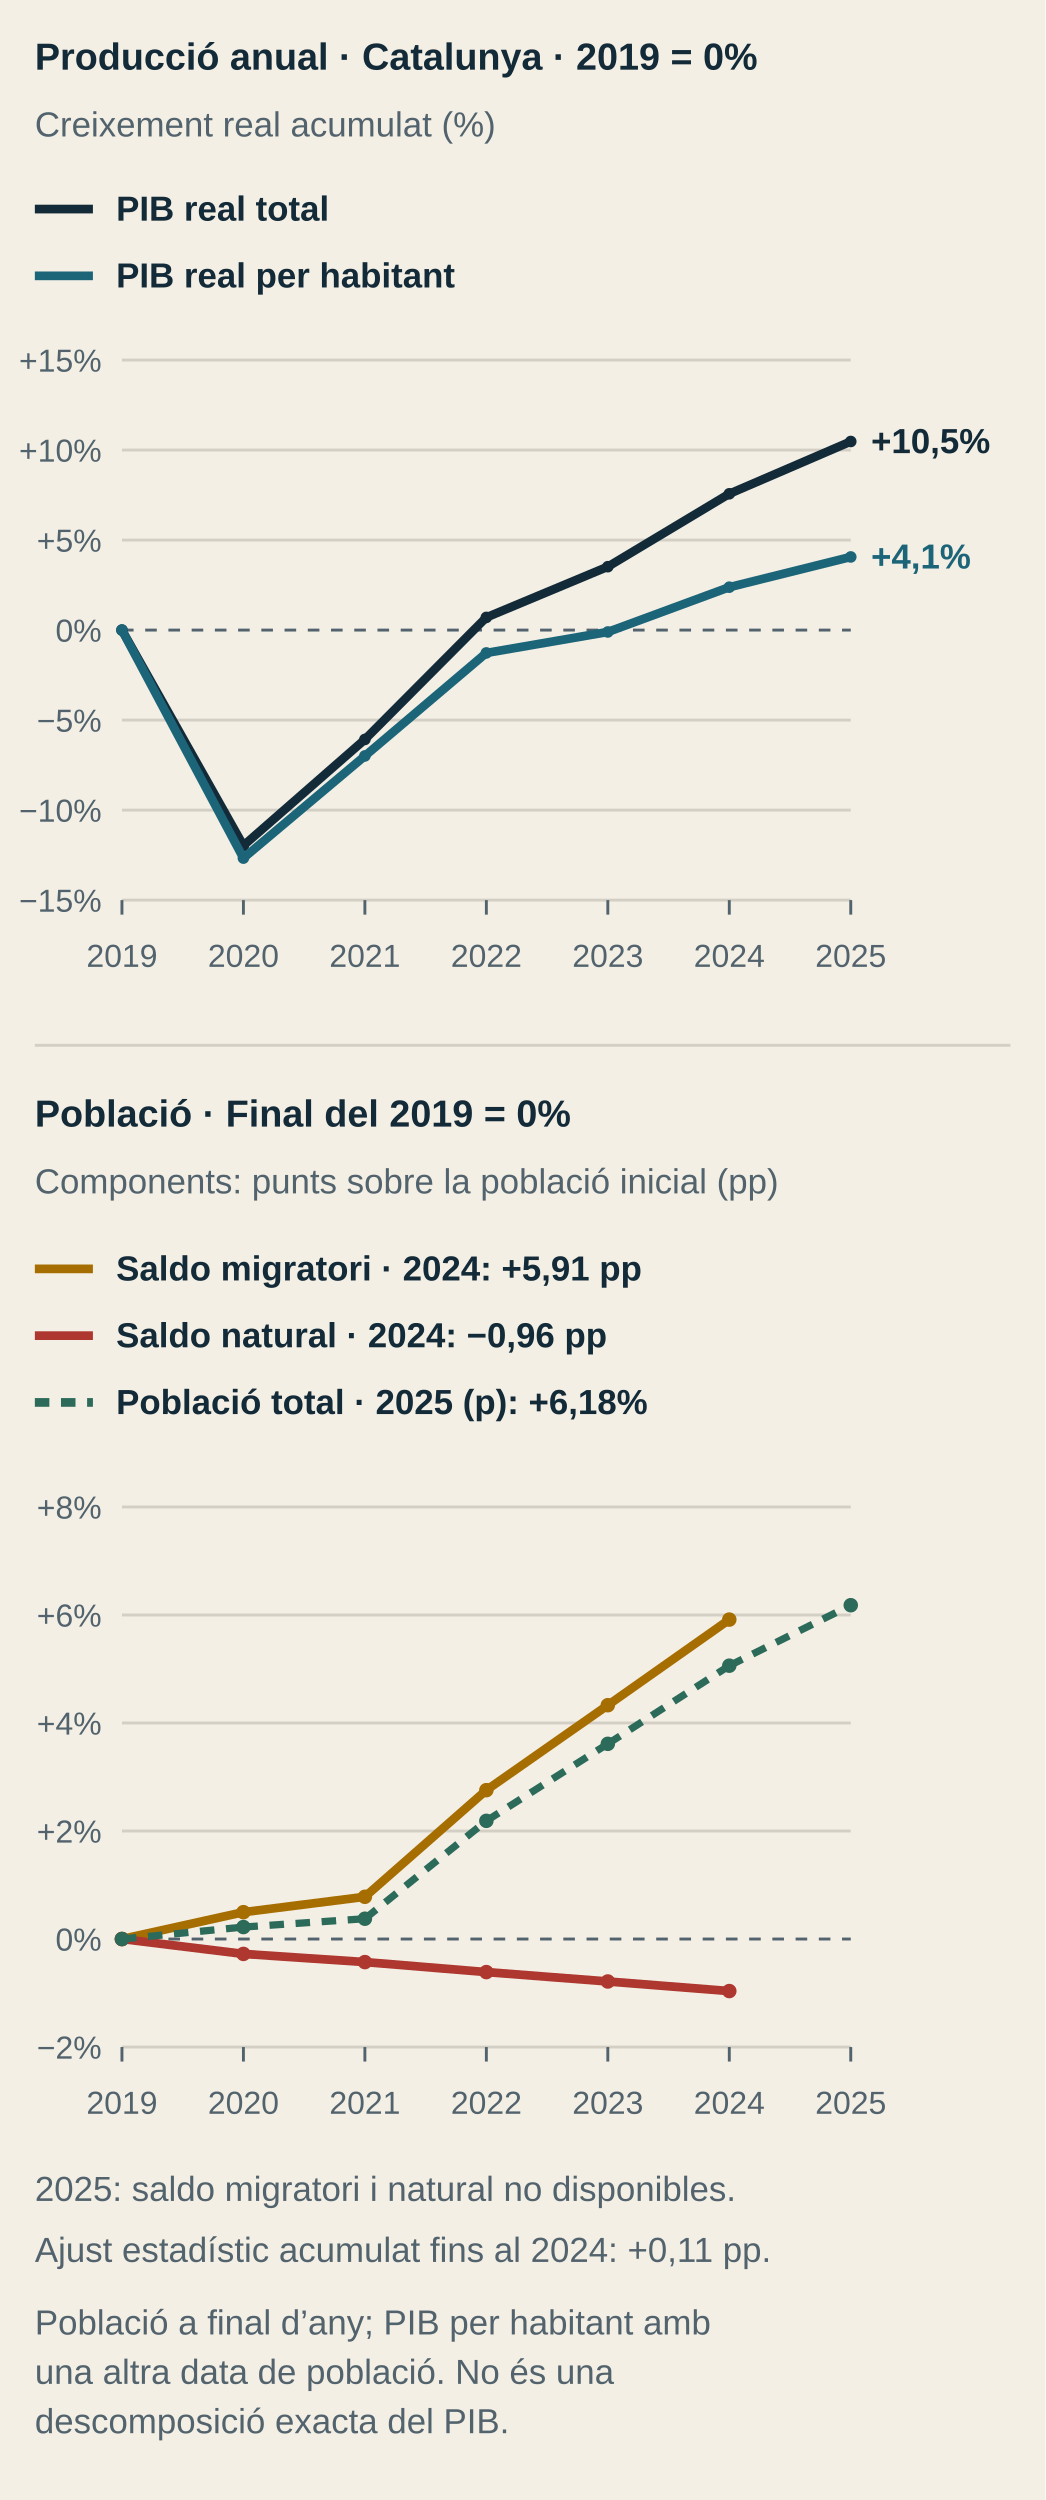
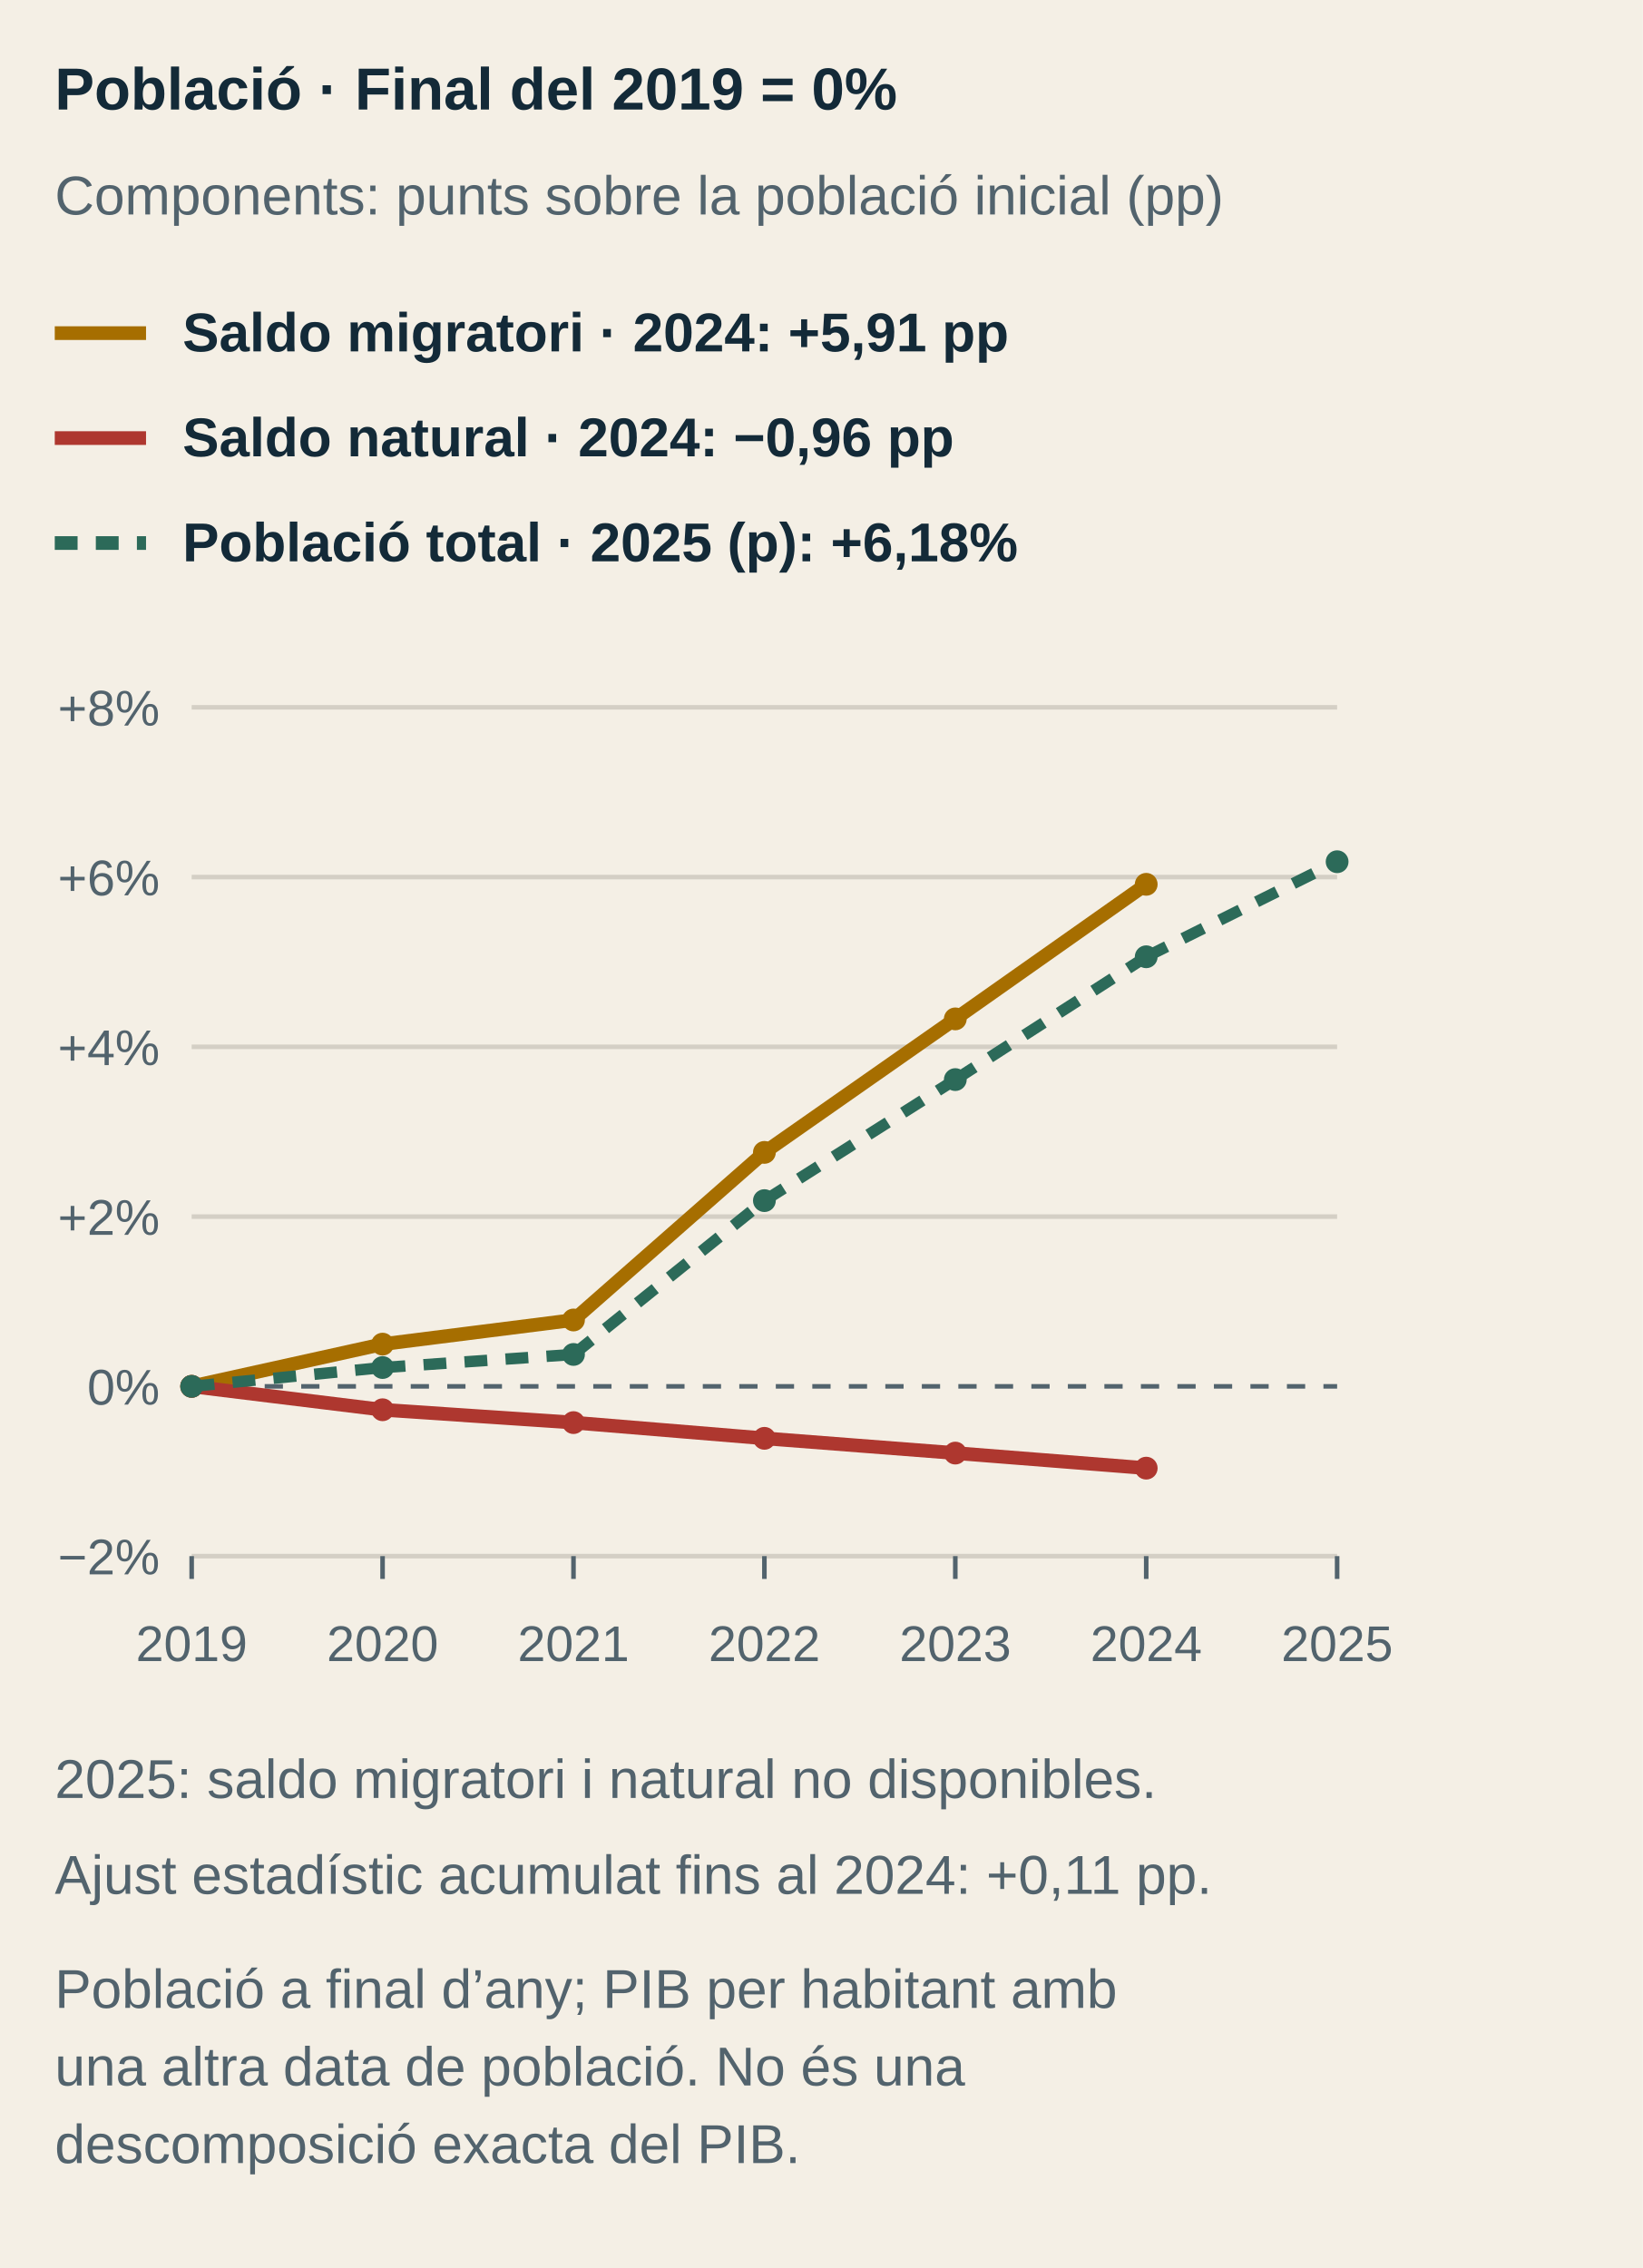
- <svg xmlns="http://www.w3.org/2000/svg" width="360" height="861" viewBox="0 0 360 861" role="img" aria-labelledby="chart-title chart-description">
-   <rect x="0" y="0" width="360" height="861" fill="#f4efe5" rx="0" />
-   <text x="12" y="24" fill="#132a38" text-anchor="start" font-family="Arial, sans-serif" font-size="13" font-weight="700">Producció anual · Catalunya · 2019 = 0%</text>
-   <text x="12" y="47" fill="#52636d" text-anchor="start" font-family="Arial, sans-serif" font-size="12" font-weight="400">Creixement real acumulat (%)</text>
-   <line x1="12" y1="72" x2="32" y2="72" stroke="#132a38" stroke-width="3" />
-   <text x="40" y="76" fill="#132a38" text-anchor="start" font-family="Arial, sans-serif" font-size="12" font-weight="600">PIB real total</text>
-   <line x1="12" y1="95" x2="32" y2="95" stroke="#1c6579" stroke-width="3" />
-   <text x="40" y="99" fill="#132a38" text-anchor="start" font-family="Arial, sans-serif" font-size="12" font-weight="600">PIB real per habitant</text>
-   <line x1="42" y1="310" x2="293" y2="310" stroke="#d4cfc5" stroke-width="1" />
-   <text x="35" y="314" fill="#52636d" text-anchor="end" font-family="Arial, sans-serif" font-size="11" font-weight="400">−15%</text>
-   <line x1="42" y1="279" x2="293" y2="279" stroke="#d4cfc5" stroke-width="1" />
-   <text x="35" y="283" fill="#52636d" text-anchor="end" font-family="Arial, sans-serif" font-size="11" font-weight="400">−10%</text>
-   <line x1="42" y1="248" x2="293" y2="248" stroke="#d4cfc5" stroke-width="1" />
-   <text x="35" y="252" fill="#52636d" text-anchor="end" font-family="Arial, sans-serif" font-size="11" font-weight="400">−5%</text>
-   <line x1="42" y1="217" x2="293" y2="217" stroke="#52636d" stroke-width="1" stroke-dasharray="4 4" />
-   <text x="35" y="221" fill="#52636d" text-anchor="end" font-family="Arial, sans-serif" font-size="11" font-weight="400">0%</text>
-   <line x1="42" y1="186" x2="293" y2="186" stroke="#d4cfc5" stroke-width="1" />
-   <text x="35" y="190" fill="#52636d" text-anchor="end" font-family="Arial, sans-serif" font-size="11" font-weight="400">+5%</text>
+ <svg xmlns="http://www.w3.org/2000/svg" width="360" height="497" viewBox="0 0 360 497" role="img" aria-labelledby="chart-title chart-description">
+   <rect x="0" y="0" width="360" height="497" fill="#f4efe5" rx="0" />
+   <text x="12" y="24" fill="#132a38" text-anchor="start" font-family="Arial, sans-serif" font-size="13" font-weight="700">Població · Final del 2019 = 0%</text>
+   <text x="12" y="47" fill="#52636d" text-anchor="start" font-family="Arial, sans-serif" font-size="12" font-weight="400">Components: punts sobre la població inicial (pp)</text>
+   <line x1="12" y1="73" x2="32" y2="73" stroke="#a66e00" stroke-width="3" />
+   <text x="40" y="77" fill="#132a38" text-anchor="start" font-family="Arial, sans-serif" font-size="12" font-weight="600">Saldo migratori · 2024: +5,91 pp</text>
+   <line x1="12" y1="96" x2="32" y2="96" stroke="#ae372f" stroke-width="3" />
+   <text x="40" y="100" fill="#132a38" text-anchor="start" font-family="Arial, sans-serif" font-size="12" font-weight="600">Saldo natural · 2024: −0,96 pp</text>
+   <line x1="12" y1="119" x2="32" y2="119" stroke="#2c6a59" stroke-width="3" stroke-dasharray="5 4" />
+   <text x="40" y="123" fill="#132a38" text-anchor="start" font-family="Arial, sans-serif" font-size="12" font-weight="600">Població total · 2025 (p): +6,18%</text>
+   <line x1="42" y1="341" x2="293" y2="341" stroke="#d4cfc5" stroke-width="1" />
+   <text x="35" y="345" fill="#52636d" text-anchor="end" font-family="Arial, sans-serif" font-size="11" font-weight="400">−2%</text>
+   <line x1="42" y1="303.8" x2="293" y2="303.8" stroke="#52636d" stroke-width="1" stroke-dasharray="4 4" />
+   <text x="35" y="307.8" fill="#52636d" text-anchor="end" font-family="Arial, sans-serif" font-size="11" font-weight="400">0%</text>
+   <line x1="42" y1="266.6" x2="293" y2="266.6" stroke="#d4cfc5" stroke-width="1" />
+   <text x="35" y="270.6" fill="#52636d" text-anchor="end" font-family="Arial, sans-serif" font-size="11" font-weight="400">+2%</text>
+   <line x1="42" y1="229.4" x2="293" y2="229.4" stroke="#d4cfc5" stroke-width="1" />
+   <text x="35" y="233.4" fill="#52636d" text-anchor="end" font-family="Arial, sans-serif" font-size="11" font-weight="400">+4%</text>
+   <line x1="42" y1="192.2" x2="293" y2="192.2" stroke="#d4cfc5" stroke-width="1" />
+   <text x="35" y="196.2" fill="#52636d" text-anchor="end" font-family="Arial, sans-serif" font-size="11" font-weight="400">+6%</text>
  <line x1="42" y1="155" x2="293" y2="155" stroke="#d4cfc5" stroke-width="1" />
-   <text x="35" y="159" fill="#52636d" text-anchor="end" font-family="Arial, sans-serif" font-size="11" font-weight="400">+10%</text>
-   <line x1="42" y1="124" x2="293" y2="124" stroke="#d4cfc5" stroke-width="1" />
-   <text x="35" y="128" fill="#52636d" text-anchor="end" font-family="Arial, sans-serif" font-size="11" font-weight="400">+15%</text>
-   <path d="M42.00,217.00 L83.83,291.23 L125.67,254.66 L167.50,212.63 L209.33,195.17 L251.17,170.06 L293.00,152.05" fill="none" stroke="#132a38" stroke-width="3" stroke-linecap="round" stroke-linejoin="round" />
-   <circle cx="42" cy="217" r="2" fill="#132a38" />
-   <circle cx="83.833" cy="291.225" r="2" fill="#132a38" />
-   <circle cx="125.667" cy="254.658" r="2" fill="#132a38" />
-   <circle cx="167.5" cy="212.634" r="2" fill="#132a38" />
-   <circle cx="209.333" cy="195.169" r="2" fill="#132a38" />
-   <circle cx="251.167" cy="170.063" r="2" fill="#132a38" />
-   <circle cx="293" cy="152.053" r="2" fill="#132a38" />
-   <text x="300" y="156.053" fill="#132a38" text-anchor="start" font-family="Arial, sans-serif" font-size="12" font-weight="700">+10,5%</text>
-   <path d="M42.00,217.00 L83.83,295.54 L125.67,260.35 L167.50,224.87 L209.33,217.65 L251.17,202.22 L293.00,191.81" fill="none" stroke="#1c6579" stroke-width="3" stroke-linecap="round" stroke-linejoin="round" />
-   <circle cx="42" cy="217" r="2" fill="#1c6579" />
-   <circle cx="83.833" cy="295.535" r="2" fill="#1c6579" />
-   <circle cx="125.667" cy="260.346" r="2" fill="#1c6579" />
-   <circle cx="167.5" cy="224.868" r="2" fill="#1c6579" />
-   <circle cx="209.333" cy="217.654" r="2" fill="#1c6579" />
-   <circle cx="251.167" cy="202.224" r="2" fill="#1c6579" />
-   <circle cx="293" cy="191.811" r="2" fill="#1c6579" />
-   <text x="300" y="195.811" fill="#1c6579" text-anchor="start" font-family="Arial, sans-serif" font-size="12" font-weight="700">+4,1%</text>
-   <line x1="12" y1="360" x2="348" y2="360" stroke="#d4cfc5" stroke-width="1" />
-   <text x="12" y="388" fill="#132a38" text-anchor="start" font-family="Arial, sans-serif" font-size="13" font-weight="700">Població · Final del 2019 = 0%</text>
-   <text x="12" y="411" fill="#52636d" text-anchor="start" font-family="Arial, sans-serif" font-size="12" font-weight="400">Components: punts sobre la població inicial (pp)</text>
-   <line x1="12" y1="437" x2="32" y2="437" stroke="#a66e00" stroke-width="3" />
-   <text x="40" y="441" fill="#132a38" text-anchor="start" font-family="Arial, sans-serif" font-size="12" font-weight="600">Saldo migratori · 2024: +5,91 pp</text>
-   <line x1="12" y1="460" x2="32" y2="460" stroke="#ae372f" stroke-width="3" />
-   <text x="40" y="464" fill="#132a38" text-anchor="start" font-family="Arial, sans-serif" font-size="12" font-weight="600">Saldo natural · 2024: −0,96 pp</text>
-   <line x1="12" y1="483" x2="32" y2="483" stroke="#2c6a59" stroke-width="3" stroke-dasharray="5 4" />
-   <text x="40" y="487" fill="#132a38" text-anchor="start" font-family="Arial, sans-serif" font-size="12" font-weight="600">Població total · 2025 (p): +6,18%</text>
-   <line x1="42" y1="705" x2="293" y2="705" stroke="#d4cfc5" stroke-width="1" />
-   <text x="35" y="709" fill="#52636d" text-anchor="end" font-family="Arial, sans-serif" font-size="11" font-weight="400">−2%</text>
-   <line x1="42" y1="667.8" x2="293" y2="667.8" stroke="#52636d" stroke-width="1" stroke-dasharray="4 4" />
-   <text x="35" y="671.8" fill="#52636d" text-anchor="end" font-family="Arial, sans-serif" font-size="11" font-weight="400">0%</text>
-   <line x1="42" y1="630.6" x2="293" y2="630.6" stroke="#d4cfc5" stroke-width="1" />
-   <text x="35" y="634.6" fill="#52636d" text-anchor="end" font-family="Arial, sans-serif" font-size="11" font-weight="400">+2%</text>
-   <line x1="42" y1="593.4" x2="293" y2="593.4" stroke="#d4cfc5" stroke-width="1" />
-   <text x="35" y="597.4" fill="#52636d" text-anchor="end" font-family="Arial, sans-serif" font-size="11" font-weight="400">+4%</text>
-   <line x1="42" y1="556.2" x2="293" y2="556.2" stroke="#d4cfc5" stroke-width="1" />
-   <text x="35" y="560.2" fill="#52636d" text-anchor="end" font-family="Arial, sans-serif" font-size="11" font-weight="400">+6%</text>
-   <line x1="42" y1="519" x2="293" y2="519" stroke="#d4cfc5" stroke-width="1" />
-   <text x="35" y="523" fill="#52636d" text-anchor="end" font-family="Arial, sans-serif" font-size="11" font-weight="400">+8%</text>
-   <path d="M42.00,667.80 L83.83,658.55 L125.67,653.26 L167.50,616.53 L209.33,587.27 L251.17,557.79" fill="none" stroke="#a66e00" stroke-width="3" stroke-linecap="round" stroke-linejoin="round" />
-   <circle cx="42" cy="667.8" r="2.5" fill="#a66e00" />
-   <circle cx="83.833" cy="658.549" r="2.5" fill="#a66e00" />
-   <circle cx="125.667" cy="653.256" r="2.5" fill="#a66e00" />
-   <circle cx="167.5" cy="616.531" r="2.5" fill="#a66e00" />
-   <circle cx="209.333" cy="587.274" r="2.5" fill="#a66e00" />
-   <circle cx="251.167" cy="557.786" r="2.5" fill="#a66e00" />
-   <path d="M42.00,667.80 L83.83,672.93 L125.67,675.74 L167.50,679.19 L209.33,682.42 L251.17,685.72" fill="none" stroke="#ae372f" stroke-width="3" stroke-linecap="round" stroke-linejoin="round" />
-   <circle cx="42" cy="667.8" r="2.5" fill="#ae372f" />
-   <circle cx="83.833" cy="672.928" r="2.5" fill="#ae372f" />
-   <circle cx="125.667" cy="675.744" r="2.5" fill="#ae372f" />
-   <circle cx="167.5" cy="679.19" r="2.5" fill="#ae372f" />
-   <circle cx="209.333" cy="682.424" r="2.5" fill="#ae372f" />
-   <circle cx="251.167" cy="685.724" r="2.5" fill="#ae372f" />
-   <line x1="42" y1="667.8" x2="83.833" y2="663.677" stroke="#2c6a59" stroke-width="2.5" stroke-dasharray="5 4" />
-   <line x1="83.833" y1="663.677" x2="125.667" y2="660.808" stroke="#2c6a59" stroke-width="2.5" stroke-dasharray="5 4" />
-   <line x1="125.667" y1="660.808" x2="167.5" y2="627.1" stroke="#2c6a59" stroke-width="2.5" stroke-dasharray="5 4" />
-   <line x1="167.5" y1="627.1" x2="209.333" y2="600.576" stroke="#2c6a59" stroke-width="2.5" stroke-dasharray="5 4" />
-   <line x1="209.333" y1="600.576" x2="251.167" y2="573.662" stroke="#2c6a59" stroke-width="2.5" stroke-dasharray="5 4" />
-   <line x1="251.167" y1="573.662" x2="293" y2="552.835" stroke="#2c6a59" stroke-width="2.5" stroke-dasharray="5 4" />
-   <circle cx="42" cy="667.8" r="2.5" fill="#2c6a59" />
-   <circle cx="83.833" cy="663.677" r="2.5" fill="#2c6a59" />
-   <circle cx="125.667" cy="660.808" r="2.5" fill="#2c6a59" />
-   <circle cx="167.5" cy="627.1" r="2.5" fill="#2c6a59" />
-   <circle cx="209.333" cy="600.576" r="2.5" fill="#2c6a59" />
-   <circle cx="251.167" cy="573.662" r="2.5" fill="#2c6a59" />
-   <circle cx="293" cy="552.835" r="2.5" fill="#2c6a59" />
-   <line x1="42" y1="310" x2="42" y2="315" stroke="#52636d" stroke-width="1" />
-   <text x="42" y="333" fill="#52636d" text-anchor="middle" font-family="Arial, sans-serif" font-size="11" font-weight="400">2019</text>
-   <line x1="42" y1="705" x2="42" y2="710" stroke="#52636d" stroke-width="1" />
-   <text x="42" y="728" fill="#52636d" text-anchor="middle" font-family="Arial, sans-serif" font-size="11" font-weight="400">2019</text>
-   <line x1="83.833" y1="310" x2="83.833" y2="315" stroke="#52636d" stroke-width="1" />
-   <text x="83.833" y="333" fill="#52636d" text-anchor="middle" font-family="Arial, sans-serif" font-size="11" font-weight="400">2020</text>
-   <line x1="83.833" y1="705" x2="83.833" y2="710" stroke="#52636d" stroke-width="1" />
-   <text x="83.833" y="728" fill="#52636d" text-anchor="middle" font-family="Arial, sans-serif" font-size="11" font-weight="400">2020</text>
-   <line x1="125.667" y1="310" x2="125.667" y2="315" stroke="#52636d" stroke-width="1" />
-   <text x="125.667" y="333" fill="#52636d" text-anchor="middle" font-family="Arial, sans-serif" font-size="11" font-weight="400">2021</text>
-   <line x1="125.667" y1="705" x2="125.667" y2="710" stroke="#52636d" stroke-width="1" />
-   <text x="125.667" y="728" fill="#52636d" text-anchor="middle" font-family="Arial, sans-serif" font-size="11" font-weight="400">2021</text>
-   <line x1="167.5" y1="310" x2="167.5" y2="315" stroke="#52636d" stroke-width="1" />
-   <text x="167.5" y="333" fill="#52636d" text-anchor="middle" font-family="Arial, sans-serif" font-size="11" font-weight="400">2022</text>
-   <line x1="167.5" y1="705" x2="167.5" y2="710" stroke="#52636d" stroke-width="1" />
-   <text x="167.5" y="728" fill="#52636d" text-anchor="middle" font-family="Arial, sans-serif" font-size="11" font-weight="400">2022</text>
-   <line x1="209.333" y1="310" x2="209.333" y2="315" stroke="#52636d" stroke-width="1" />
-   <text x="209.333" y="333" fill="#52636d" text-anchor="middle" font-family="Arial, sans-serif" font-size="11" font-weight="400">2023</text>
-   <line x1="209.333" y1="705" x2="209.333" y2="710" stroke="#52636d" stroke-width="1" />
-   <text x="209.333" y="728" fill="#52636d" text-anchor="middle" font-family="Arial, sans-serif" font-size="11" font-weight="400">2023</text>
-   <line x1="251.167" y1="310" x2="251.167" y2="315" stroke="#52636d" stroke-width="1" />
-   <text x="251.167" y="333" fill="#52636d" text-anchor="middle" font-family="Arial, sans-serif" font-size="11" font-weight="400">2024</text>
-   <line x1="251.167" y1="705" x2="251.167" y2="710" stroke="#52636d" stroke-width="1" />
-   <text x="251.167" y="728" fill="#52636d" text-anchor="middle" font-family="Arial, sans-serif" font-size="11" font-weight="400">2024</text>
-   <line x1="293" y1="310" x2="293" y2="315" stroke="#52636d" stroke-width="1" />
-   <text x="293" y="333" fill="#52636d" text-anchor="middle" font-family="Arial, sans-serif" font-size="11" font-weight="400">2025</text>
-   <line x1="293" y1="705" x2="293" y2="710" stroke="#52636d" stroke-width="1" />
-   <text x="293" y="728" fill="#52636d" text-anchor="middle" font-family="Arial, sans-serif" font-size="11" font-weight="400">2025</text>
-   <text x="12" y="758" fill="#52636d" text-anchor="start" font-family="Arial, sans-serif" font-size="12" font-weight="400">2025: saldo migratori i natural no disponibles.</text>
-   <text x="12" y="779" fill="#52636d" text-anchor="start" font-family="Arial, sans-serif" font-size="12" font-weight="400">Ajust estadístic acumulat fins al 2024: +0,11 pp.</text>
-   <text x="12" y="804" fill="#52636d" text-anchor="start" font-family="Arial, sans-serif" font-size="12" font-weight="400">Població a final d’any; PIB per habitant amb</text>
-   <text x="12" y="821" fill="#52636d" text-anchor="start" font-family="Arial, sans-serif" font-size="12" font-weight="400">una altra data de població. No és una</text>
-   <text x="12" y="838" fill="#52636d" text-anchor="start" font-family="Arial, sans-serif" font-size="12" font-weight="400">descomposició exacta del PIB.</text>
+   <text x="35" y="159" fill="#52636d" text-anchor="end" font-family="Arial, sans-serif" font-size="11" font-weight="400">+8%</text>
+   <path d="M42.00,303.80 L83.83,294.55 L125.67,289.26 L167.50,252.53 L209.33,223.27 L251.17,193.79" fill="none" stroke="#a66e00" stroke-width="3" stroke-linecap="round" stroke-linejoin="round" />
+   <circle cx="42" cy="303.8" r="2.5" fill="#a66e00" />
+   <circle cx="83.833" cy="294.549" r="2.5" fill="#a66e00" />
+   <circle cx="125.667" cy="289.256" r="2.5" fill="#a66e00" />
+   <circle cx="167.5" cy="252.531" r="2.5" fill="#a66e00" />
+   <circle cx="209.333" cy="223.274" r="2.5" fill="#a66e00" />
+   <circle cx="251.167" cy="193.786" r="2.5" fill="#a66e00" />
+   <path d="M42.00,303.80 L83.83,308.93 L125.67,311.74 L167.50,315.19 L209.33,318.42 L251.17,321.72" fill="none" stroke="#ae372f" stroke-width="3" stroke-linecap="round" stroke-linejoin="round" />
+   <circle cx="42" cy="303.8" r="2.5" fill="#ae372f" />
+   <circle cx="83.833" cy="308.928" r="2.5" fill="#ae372f" />
+   <circle cx="125.667" cy="311.744" r="2.5" fill="#ae372f" />
+   <circle cx="167.5" cy="315.19" r="2.5" fill="#ae372f" />
+   <circle cx="209.333" cy="318.424" r="2.5" fill="#ae372f" />
+   <circle cx="251.167" cy="321.724" r="2.5" fill="#ae372f" />
+   <line x1="42" y1="303.8" x2="83.833" y2="299.677" stroke="#2c6a59" stroke-width="2.5" stroke-dasharray="5 4" />
+   <line x1="83.833" y1="299.677" x2="125.667" y2="296.808" stroke="#2c6a59" stroke-width="2.5" stroke-dasharray="5 4" />
+   <line x1="125.667" y1="296.808" x2="167.5" y2="263.1" stroke="#2c6a59" stroke-width="2.5" stroke-dasharray="5 4" />
+   <line x1="167.5" y1="263.1" x2="209.333" y2="236.576" stroke="#2c6a59" stroke-width="2.5" stroke-dasharray="5 4" />
+   <line x1="209.333" y1="236.576" x2="251.167" y2="209.662" stroke="#2c6a59" stroke-width="2.5" stroke-dasharray="5 4" />
+   <line x1="251.167" y1="209.662" x2="293" y2="188.835" stroke="#2c6a59" stroke-width="2.5" stroke-dasharray="5 4" />
+   <circle cx="42" cy="303.8" r="2.5" fill="#2c6a59" />
+   <circle cx="83.833" cy="299.677" r="2.5" fill="#2c6a59" />
+   <circle cx="125.667" cy="296.808" r="2.5" fill="#2c6a59" />
+   <circle cx="167.5" cy="263.1" r="2.5" fill="#2c6a59" />
+   <circle cx="209.333" cy="236.576" r="2.5" fill="#2c6a59" />
+   <circle cx="251.167" cy="209.662" r="2.5" fill="#2c6a59" />
+   <circle cx="293" cy="188.835" r="2.5" fill="#2c6a59" />
+   <line x1="42" y1="341" x2="42" y2="346" stroke="#52636d" stroke-width="1" />
+   <text x="42" y="364" fill="#52636d" text-anchor="middle" font-family="Arial, sans-serif" font-size="11" font-weight="400">2019</text>
+   <line x1="83.833" y1="341" x2="83.833" y2="346" stroke="#52636d" stroke-width="1" />
+   <text x="83.833" y="364" fill="#52636d" text-anchor="middle" font-family="Arial, sans-serif" font-size="11" font-weight="400">2020</text>
+   <line x1="125.667" y1="341" x2="125.667" y2="346" stroke="#52636d" stroke-width="1" />
+   <text x="125.667" y="364" fill="#52636d" text-anchor="middle" font-family="Arial, sans-serif" font-size="11" font-weight="400">2021</text>
+   <line x1="167.5" y1="341" x2="167.5" y2="346" stroke="#52636d" stroke-width="1" />
+   <text x="167.5" y="364" fill="#52636d" text-anchor="middle" font-family="Arial, sans-serif" font-size="11" font-weight="400">2022</text>
+   <line x1="209.333" y1="341" x2="209.333" y2="346" stroke="#52636d" stroke-width="1" />
+   <text x="209.333" y="364" fill="#52636d" text-anchor="middle" font-family="Arial, sans-serif" font-size="11" font-weight="400">2023</text>
+   <line x1="251.167" y1="341" x2="251.167" y2="346" stroke="#52636d" stroke-width="1" />
+   <text x="251.167" y="364" fill="#52636d" text-anchor="middle" font-family="Arial, sans-serif" font-size="11" font-weight="400">2024</text>
+   <line x1="293" y1="341" x2="293" y2="346" stroke="#52636d" stroke-width="1" />
+   <text x="293" y="364" fill="#52636d" text-anchor="middle" font-family="Arial, sans-serif" font-size="11" font-weight="400">2025</text>
+   <text x="12" y="394" fill="#52636d" text-anchor="start" font-family="Arial, sans-serif" font-size="12" font-weight="400">2025: saldo migratori i natural no disponibles.</text>
+   <text x="12" y="415" fill="#52636d" text-anchor="start" font-family="Arial, sans-serif" font-size="12" font-weight="400">Ajust estadístic acumulat fins al 2024: +0,11 pp.</text>
+   <text x="12" y="440" fill="#52636d" text-anchor="start" font-family="Arial, sans-serif" font-size="12" font-weight="400">Població a final d’any; PIB per habitant amb</text>
+   <text x="12" y="457" fill="#52636d" text-anchor="start" font-family="Arial, sans-serif" font-size="12" font-weight="400">una altra data de població. No és una</text>
+   <text x="12" y="474" fill="#52636d" text-anchor="start" font-family="Arial, sans-serif" font-size="12" font-weight="400">descomposició exacta del PIB.</text>
</svg>
